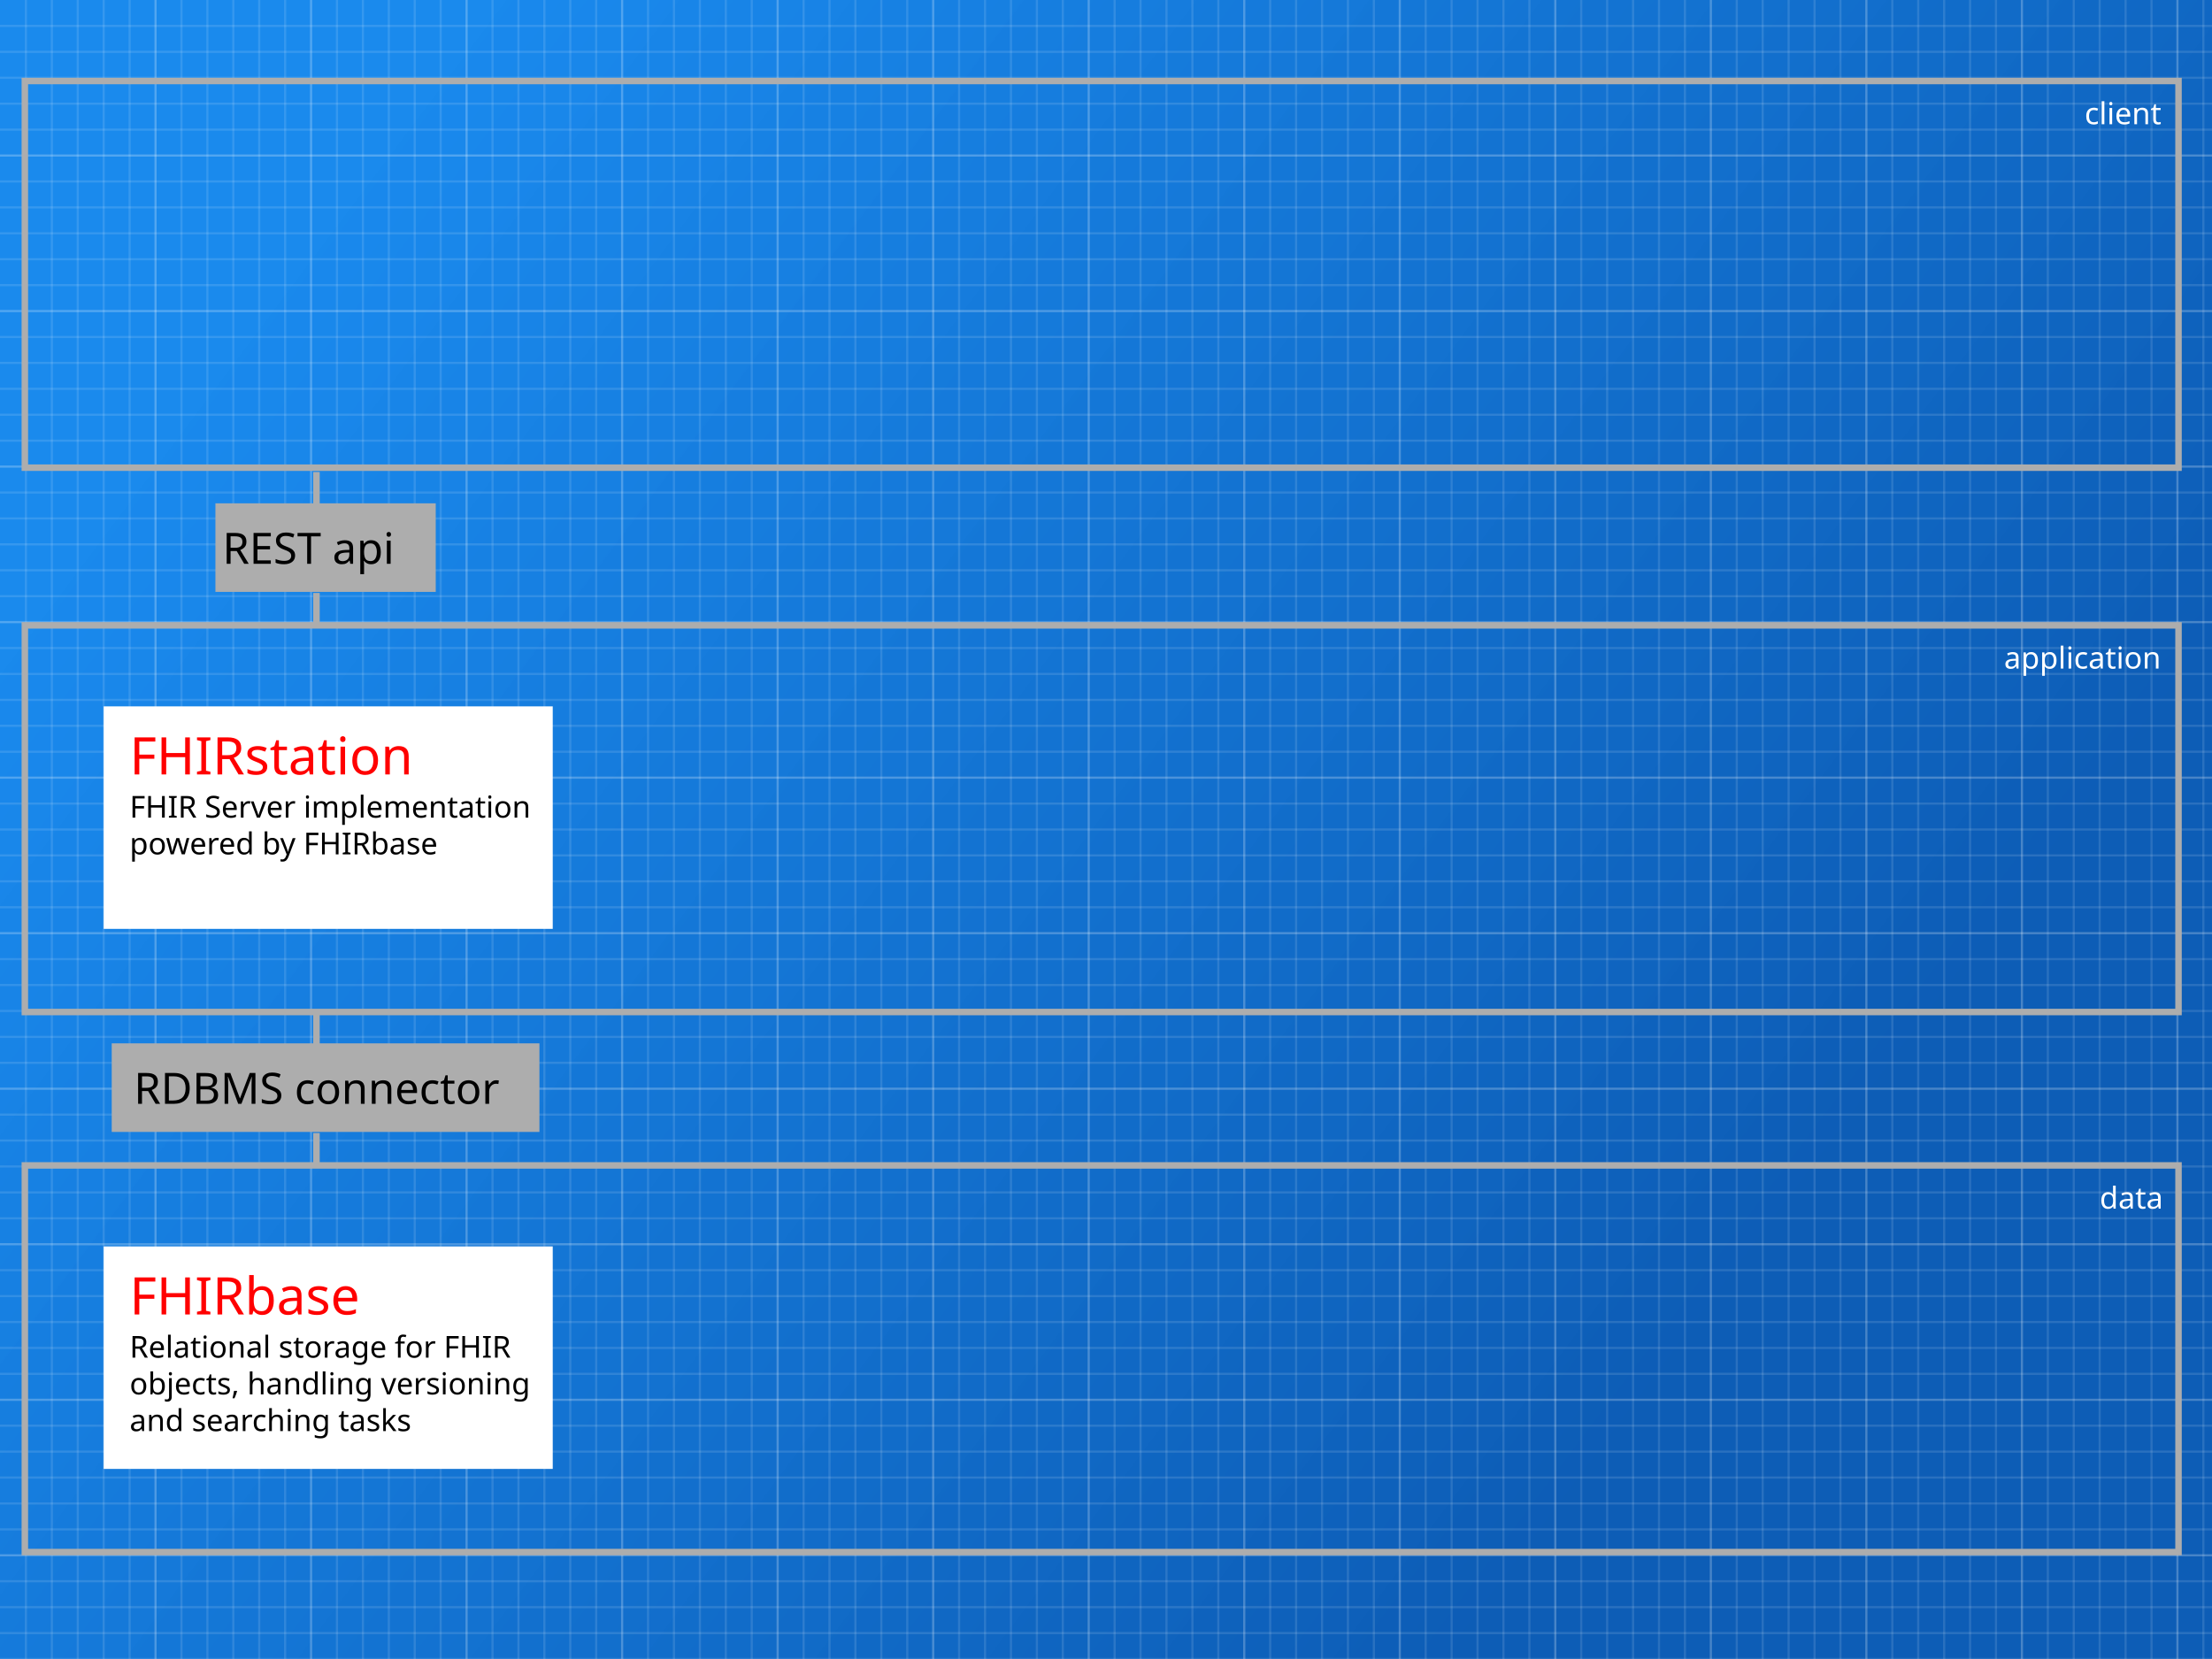
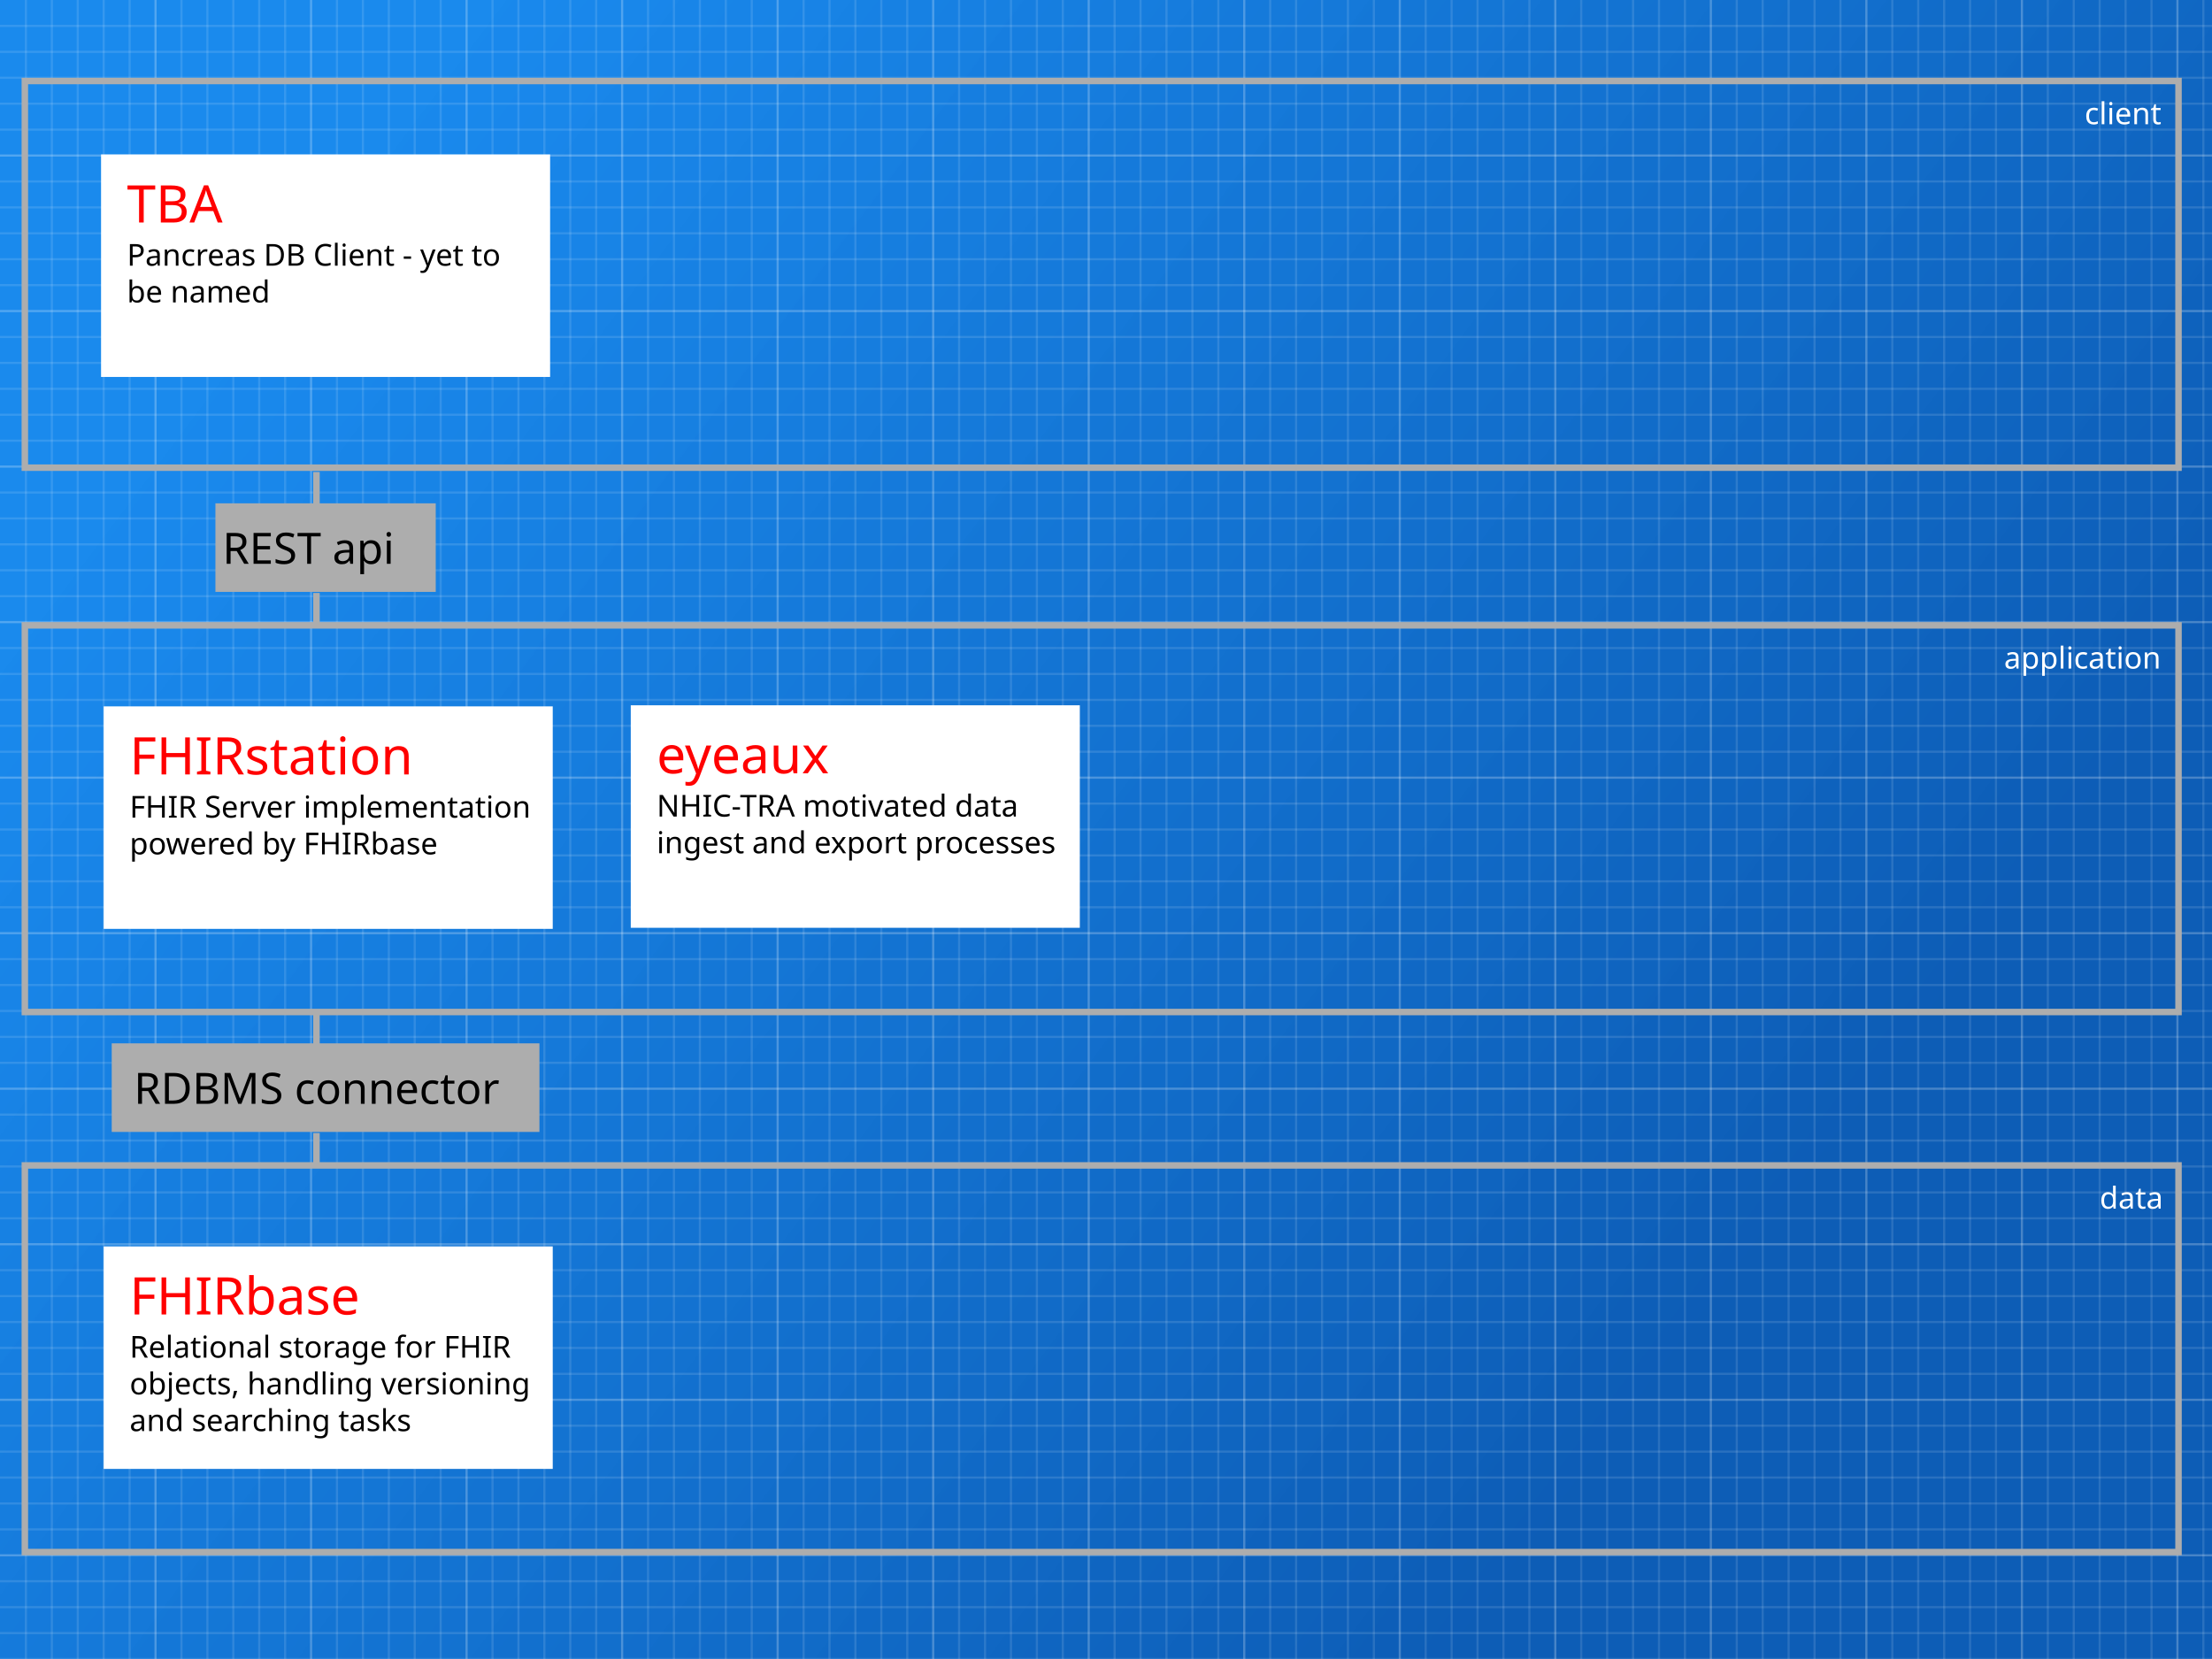
<svg xmlns="http://www.w3.org/2000/svg" version="1.1" x="0" y="0" width="1024" height="768" viewBox="0, 0, 1024, 768">
  <g id="Background">
    <rect x="0" y="0" width="1024" height="768" fill="#FFFFFF" />
    <rect x="0" y="0" width="1024" height="768" fill="url(#Gradient_1)" />
    <g stroke-width="1px">
      <line x1="12" y1="0" x2="12" y2="768" stroke="#FFFFFF" stroke-opacity="0.12" />
      <line x1="24" y1="0" x2="24" y2="768" stroke="#FFFFFF" stroke-opacity="0.12" />
      <line x1="36" y1="0" x2="36" y2="768" stroke="#FFFFFF" stroke-opacity="0.12" />
      <line x1="48" y1="0" x2="48" y2="768" stroke="#FFFFFF" stroke-opacity="0.12" />
      <line x1="60" y1="0" x2="60" y2="768" stroke="#FFFFFF" stroke-opacity="0.12" />
      <line x1="72" y1="0" x2="72" y2="768" stroke="#FFFFFF" stroke-opacity="0.24" />
      <line x1="84" y1="0" x2="84" y2="768" stroke="#FFFFFF" stroke-opacity="0.12" />
      <line x1="96" y1="0" x2="96" y2="768" stroke="#FFFFFF" stroke-opacity="0.12" />
      <line x1="108" y1="0" x2="108" y2="768" stroke="#FFFFFF" stroke-opacity="0.12" />
      <line x1="120" y1="0" x2="120" y2="768" stroke="#FFFFFF" stroke-opacity="0.12" />
      <line x1="132" y1="0" x2="132" y2="768" stroke="#FFFFFF" stroke-opacity="0.12" />
      <line x1="144" y1="0" x2="144" y2="768" stroke="#FFFFFF" stroke-opacity="0.24" />
      <line x1="156" y1="0" x2="156" y2="768" stroke="#FFFFFF" stroke-opacity="0.12" />
      <line x1="168" y1="0" x2="168" y2="768" stroke="#FFFFFF" stroke-opacity="0.12" />
      <line x1="180" y1="0" x2="180" y2="768" stroke="#FFFFFF" stroke-opacity="0.12" />
      <line x1="192" y1="0" x2="192" y2="768" stroke="#FFFFFF" stroke-opacity="0.12" />
      <line x1="204" y1="0" x2="204" y2="768" stroke="#FFFFFF" stroke-opacity="0.12" />
      <line x1="216" y1="0" x2="216" y2="768" stroke="#FFFFFF" stroke-opacity="0.24" />
      <line x1="228" y1="0" x2="228" y2="768" stroke="#FFFFFF" stroke-opacity="0.12" />
      <line x1="240" y1="0" x2="240" y2="768" stroke="#FFFFFF" stroke-opacity="0.12" />
      <line x1="252" y1="0" x2="252" y2="768" stroke="#FFFFFF" stroke-opacity="0.12" />
      <line x1="264" y1="0" x2="264" y2="768" stroke="#FFFFFF" stroke-opacity="0.12" />
      <line x1="276" y1="0" x2="276" y2="768" stroke="#FFFFFF" stroke-opacity="0.12" />
      <line x1="288" y1="0" x2="288" y2="768" stroke="#FFFFFF" stroke-opacity="0.24" />
      <line x1="300" y1="0" x2="300" y2="768" stroke="#FFFFFF" stroke-opacity="0.12" />
      <line x1="312" y1="0" x2="312" y2="768" stroke="#FFFFFF" stroke-opacity="0.12" />
      <line x1="324" y1="0" x2="324" y2="768" stroke="#FFFFFF" stroke-opacity="0.12" />
      <line x1="336" y1="0" x2="336" y2="768" stroke="#FFFFFF" stroke-opacity="0.12" />
      <line x1="348" y1="0" x2="348" y2="768" stroke="#FFFFFF" stroke-opacity="0.12" />
      <line x1="360" y1="0" x2="360" y2="768" stroke="#FFFFFF" stroke-opacity="0.24" />
      <line x1="372" y1="0" x2="372" y2="768" stroke="#FFFFFF" stroke-opacity="0.12" />
      <line x1="384" y1="0" x2="384" y2="768" stroke="#FFFFFF" stroke-opacity="0.12" />
      <line x1="396" y1="0" x2="396" y2="768" stroke="#FFFFFF" stroke-opacity="0.12" />
      <line x1="408" y1="0" x2="408" y2="768" stroke="#FFFFFF" stroke-opacity="0.12" />
      <line x1="420" y1="0" x2="420" y2="768" stroke="#FFFFFF" stroke-opacity="0.12" />
      <line x1="432" y1="0" x2="432" y2="768" stroke="#FFFFFF" stroke-opacity="0.24" />
      <line x1="444" y1="0" x2="444" y2="768" stroke="#FFFFFF" stroke-opacity="0.12" />
      <line x1="456" y1="0" x2="456" y2="768" stroke="#FFFFFF" stroke-opacity="0.12" />
      <line x1="468" y1="0" x2="468" y2="768" stroke="#FFFFFF" stroke-opacity="0.12" />
      <line x1="480" y1="0" x2="480" y2="768" stroke="#FFFFFF" stroke-opacity="0.12" />
      <line x1="492" y1="0" x2="492" y2="768" stroke="#FFFFFF" stroke-opacity="0.12" />
      <line x1="504" y1="0" x2="504" y2="768" stroke="#FFFFFF" stroke-opacity="0.24" />
      <line x1="516" y1="0" x2="516" y2="768" stroke="#FFFFFF" stroke-opacity="0.12" />
      <line x1="528" y1="0" x2="528" y2="768" stroke="#FFFFFF" stroke-opacity="0.12" />
      <line x1="540" y1="0" x2="540" y2="768" stroke="#FFFFFF" stroke-opacity="0.12" />
      <line x1="552" y1="0" x2="552" y2="768" stroke="#FFFFFF" stroke-opacity="0.12" />
      <line x1="564" y1="0" x2="564" y2="768" stroke="#FFFFFF" stroke-opacity="0.12" />
      <line x1="576" y1="0" x2="576" y2="768" stroke="#FFFFFF" stroke-opacity="0.24" />
      <line x1="588" y1="0" x2="588" y2="768" stroke="#FFFFFF" stroke-opacity="0.12" />
      <line x1="600" y1="0" x2="600" y2="768" stroke="#FFFFFF" stroke-opacity="0.12" />
      <line x1="612" y1="0" x2="612" y2="768" stroke="#FFFFFF" stroke-opacity="0.12" />
      <line x1="624" y1="0" x2="624" y2="768" stroke="#FFFFFF" stroke-opacity="0.12" />
      <line x1="636" y1="0" x2="636" y2="768" stroke="#FFFFFF" stroke-opacity="0.12" />
      <line x1="648" y1="0" x2="648" y2="768" stroke="#FFFFFF" stroke-opacity="0.24" />
      <line x1="660" y1="0" x2="660" y2="768" stroke="#FFFFFF" stroke-opacity="0.12" />
      <line x1="672" y1="0" x2="672" y2="768" stroke="#FFFFFF" stroke-opacity="0.12" />
      <line x1="684" y1="0" x2="684" y2="768" stroke="#FFFFFF" stroke-opacity="0.12" />
      <line x1="696" y1="0" x2="696" y2="768" stroke="#FFFFFF" stroke-opacity="0.12" />
      <line x1="708" y1="0" x2="708" y2="768" stroke="#FFFFFF" stroke-opacity="0.12" />
      <line x1="720" y1="0" x2="720" y2="768" stroke="#FFFFFF" stroke-opacity="0.24" />
      <line x1="732" y1="0" x2="732" y2="768" stroke="#FFFFFF" stroke-opacity="0.12" />
      <line x1="744" y1="0" x2="744" y2="768" stroke="#FFFFFF" stroke-opacity="0.12" />
      <line x1="756" y1="0" x2="756" y2="768" stroke="#FFFFFF" stroke-opacity="0.12" />
      <line x1="768" y1="0" x2="768" y2="768" stroke="#FFFFFF" stroke-opacity="0.12" />
      <line x1="780" y1="0" x2="780" y2="768" stroke="#FFFFFF" stroke-opacity="0.12" />
      <line x1="792" y1="0" x2="792" y2="768" stroke="#FFFFFF" stroke-opacity="0.24" />
      <line x1="804" y1="0" x2="804" y2="768" stroke="#FFFFFF" stroke-opacity="0.12" />
      <line x1="816" y1="0" x2="816" y2="768" stroke="#FFFFFF" stroke-opacity="0.12" />
      <line x1="828" y1="0" x2="828" y2="768" stroke="#FFFFFF" stroke-opacity="0.12" />
      <line x1="840" y1="0" x2="840" y2="768" stroke="#FFFFFF" stroke-opacity="0.12" />
      <line x1="852" y1="0" x2="852" y2="768" stroke="#FFFFFF" stroke-opacity="0.12" />
      <line x1="864" y1="0" x2="864" y2="768" stroke="#FFFFFF" stroke-opacity="0.24" />
      <line x1="876" y1="0" x2="876" y2="768" stroke="#FFFFFF" stroke-opacity="0.12" />
      <line x1="888" y1="0" x2="888" y2="768" stroke="#FFFFFF" stroke-opacity="0.12" />
      <line x1="900" y1="0" x2="900" y2="768" stroke="#FFFFFF" stroke-opacity="0.12" />
      <line x1="912" y1="0" x2="912" y2="768" stroke="#FFFFFF" stroke-opacity="0.12" />
      <line x1="924" y1="0" x2="924" y2="768" stroke="#FFFFFF" stroke-opacity="0.12" />
      <line x1="936" y1="0" x2="936" y2="768" stroke="#FFFFFF" stroke-opacity="0.24" />
      <line x1="948" y1="0" x2="948" y2="768" stroke="#FFFFFF" stroke-opacity="0.12" />
      <line x1="960" y1="0" x2="960" y2="768" stroke="#FFFFFF" stroke-opacity="0.12" />
      <line x1="972" y1="0" x2="972" y2="768" stroke="#FFFFFF" stroke-opacity="0.12" />
      <line x1="984" y1="0" x2="984" y2="768" stroke="#FFFFFF" stroke-opacity="0.12" />
      <line x1="996" y1="0" x2="996" y2="768" stroke="#FFFFFF" stroke-opacity="0.12" />
      <line x1="1008" y1="0" x2="1008" y2="768" stroke="#FFFFFF" stroke-opacity="0.24" />
      <line x1="1020" y1="0" x2="1020" y2="768" stroke="#FFFFFF" stroke-opacity="0.12" />
      <line x1="0" y1="12" x2="1024" y2="12" stroke="#FFFFFF" stroke-opacity="0.12" />
      <line x1="0" y1="24" x2="1024" y2="24" stroke="#FFFFFF" stroke-opacity="0.12" />
      <line x1="0" y1="36" x2="1024" y2="36" stroke="#FFFFFF" stroke-opacity="0.12" />
      <line x1="0" y1="48" x2="1024" y2="48" stroke="#FFFFFF" stroke-opacity="0.12" />
      <line x1="0" y1="60" x2="1024" y2="60" stroke="#FFFFFF" stroke-opacity="0.12" />
      <line x1="0" y1="72" x2="1024" y2="72" stroke="#FFFFFF" stroke-opacity="0.24" />
      <line x1="0" y1="84" x2="1024" y2="84" stroke="#FFFFFF" stroke-opacity="0.12" />
      <line x1="0" y1="96" x2="1024" y2="96" stroke="#FFFFFF" stroke-opacity="0.12" />
      <line x1="0" y1="108" x2="1024" y2="108" stroke="#FFFFFF" stroke-opacity="0.12" />
      <line x1="0" y1="120" x2="1024" y2="120" stroke="#FFFFFF" stroke-opacity="0.12" />
      <line x1="0" y1="132" x2="1024" y2="132" stroke="#FFFFFF" stroke-opacity="0.12" />
      <line x1="0" y1="144" x2="1024" y2="144" stroke="#FFFFFF" stroke-opacity="0.24" />
      <line x1="0" y1="156" x2="1024" y2="156" stroke="#FFFFFF" stroke-opacity="0.12" />
      <line x1="0" y1="168" x2="1024" y2="168" stroke="#FFFFFF" stroke-opacity="0.12" />
      <line x1="0" y1="180" x2="1024" y2="180" stroke="#FFFFFF" stroke-opacity="0.12" />
      <line x1="0" y1="192" x2="1024" y2="192" stroke="#FFFFFF" stroke-opacity="0.12" />
      <line x1="0" y1="204" x2="1024" y2="204" stroke="#FFFFFF" stroke-opacity="0.12" />
      <line x1="0" y1="216" x2="1024" y2="216" stroke="#FFFFFF" stroke-opacity="0.24" />
      <line x1="0" y1="228" x2="1024" y2="228" stroke="#FFFFFF" stroke-opacity="0.12" />
      <line x1="0" y1="240" x2="1024" y2="240" stroke="#FFFFFF" stroke-opacity="0.12" />
      <line x1="0" y1="252" x2="1024" y2="252" stroke="#FFFFFF" stroke-opacity="0.12" />
      <line x1="0" y1="264" x2="1024" y2="264" stroke="#FFFFFF" stroke-opacity="0.12" />
      <line x1="0" y1="276" x2="1024" y2="276" stroke="#FFFFFF" stroke-opacity="0.12" />
      <line x1="0" y1="288" x2="1024" y2="288" stroke="#FFFFFF" stroke-opacity="0.24" />
      <line x1="0" y1="300" x2="1024" y2="300" stroke="#FFFFFF" stroke-opacity="0.12" />
      <line x1="0" y1="312" x2="1024" y2="312" stroke="#FFFFFF" stroke-opacity="0.12" />
      <line x1="0" y1="324" x2="1024" y2="324" stroke="#FFFFFF" stroke-opacity="0.12" />
      <line x1="0" y1="336" x2="1024" y2="336" stroke="#FFFFFF" stroke-opacity="0.12" />
      <line x1="0" y1="348" x2="1024" y2="348" stroke="#FFFFFF" stroke-opacity="0.12" />
      <line x1="0" y1="360" x2="1024" y2="360" stroke="#FFFFFF" stroke-opacity="0.24" />
      <line x1="0" y1="372" x2="1024" y2="372" stroke="#FFFFFF" stroke-opacity="0.12" />
      <line x1="0" y1="384" x2="1024" y2="384" stroke="#FFFFFF" stroke-opacity="0.12" />
      <line x1="0" y1="396" x2="1024" y2="396" stroke="#FFFFFF" stroke-opacity="0.12" />
      <line x1="0" y1="408" x2="1024" y2="408" stroke="#FFFFFF" stroke-opacity="0.12" />
      <line x1="0" y1="420" x2="1024" y2="420" stroke="#FFFFFF" stroke-opacity="0.12" />
      <line x1="0" y1="432" x2="1024" y2="432" stroke="#FFFFFF" stroke-opacity="0.24" />
      <line x1="0" y1="444" x2="1024" y2="444" stroke="#FFFFFF" stroke-opacity="0.12" />
      <line x1="0" y1="456" x2="1024" y2="456" stroke="#FFFFFF" stroke-opacity="0.12" />
      <line x1="0" y1="468" x2="1024" y2="468" stroke="#FFFFFF" stroke-opacity="0.12" />
      <line x1="0" y1="480" x2="1024" y2="480" stroke="#FFFFFF" stroke-opacity="0.12" />
      <line x1="0" y1="492" x2="1024" y2="492" stroke="#FFFFFF" stroke-opacity="0.12" />
      <line x1="0" y1="504" x2="1024" y2="504" stroke="#FFFFFF" stroke-opacity="0.24" />
      <line x1="0" y1="516" x2="1024" y2="516" stroke="#FFFFFF" stroke-opacity="0.12" />
      <line x1="0" y1="528" x2="1024" y2="528" stroke="#FFFFFF" stroke-opacity="0.12" />
      <line x1="0" y1="540" x2="1024" y2="540" stroke="#FFFFFF" stroke-opacity="0.12" />
      <line x1="0" y1="552" x2="1024" y2="552" stroke="#FFFFFF" stroke-opacity="0.12" />
      <line x1="0" y1="564" x2="1024" y2="564" stroke="#FFFFFF" stroke-opacity="0.12" />
      <line x1="0" y1="576" x2="1024" y2="576" stroke="#FFFFFF" stroke-opacity="0.24" />
      <line x1="0" y1="588" x2="1024" y2="588" stroke="#FFFFFF" stroke-opacity="0.12" />
      <line x1="0" y1="600" x2="1024" y2="600" stroke="#FFFFFF" stroke-opacity="0.12" />
      <line x1="0" y1="612" x2="1024" y2="612" stroke="#FFFFFF" stroke-opacity="0.12" />
      <line x1="0" y1="624" x2="1024" y2="624" stroke="#FFFFFF" stroke-opacity="0.12" />
      <line x1="0" y1="636" x2="1024" y2="636" stroke="#FFFFFF" stroke-opacity="0.12" />
      <line x1="0" y1="648" x2="1024" y2="648" stroke="#FFFFFF" stroke-opacity="0.24" />
      <line x1="0" y1="660" x2="1024" y2="660" stroke="#FFFFFF" stroke-opacity="0.12" />
      <line x1="0" y1="672" x2="1024" y2="672" stroke="#FFFFFF" stroke-opacity="0.12" />
      <line x1="0" y1="684" x2="1024" y2="684" stroke="#FFFFFF" stroke-opacity="0.12" />
      <line x1="0" y1="696" x2="1024" y2="696" stroke="#FFFFFF" stroke-opacity="0.12" />
      <line x1="0" y1="708" x2="1024" y2="708" stroke="#FFFFFF" stroke-opacity="0.12" />
      <line x1="0" y1="720" x2="1024" y2="720" stroke="#FFFFFF" stroke-opacity="0.24" />
      <line x1="0" y1="732" x2="1024" y2="732" stroke="#FFFFFF" stroke-opacity="0.12" />
      <line x1="0" y1="744" x2="1024" y2="744" stroke="#FFFFFF" stroke-opacity="0.12" />
      <line x1="0" y1="756" x2="1024" y2="756" stroke="#FFFFFF" stroke-opacity="0.12" />
      <line x1="0" y1="768" x2="1024" y2="768" stroke="#FFFFFF" stroke-opacity="0.12" />
    </g>
  </g>
  <defs>
    <linearGradient id="Gradient_1" gradientUnits="userSpaceOnUse" x1="149.961" y1="112.471" x2="874.039" y2="655.529">
      <stop offset="0" stop-color="#007CEB" stop-opacity="0.9" />
      <stop offset="0.9" stop-color="#0054B2" stop-opacity="0.95" />
    </linearGradient>
  </defs>
  <g id="Layer_1">
    <g id="data_box">
      <path d="M11.5,539.5 L1008.5,539.5 L1008.5,718.5 L11.5,718.5 L11.5,539.5 z" fill-opacity="0" stroke="#ADADAD" stroke-width="3" />
      <text transform="matrix(1, 0, 0, 1, 986.777, 554.5)">
        <tspan x="-14.777" y="5" font-family="HelveticaNeue-Bold" font-size="14" fill="#FFFFFF">data</tspan>
      </text>
      <g id="FHIRbase">
        <path d="M48,577 L255.88,577 L255.88,680 L48,680 L48,577 z" fill="#FFFFFF" />
        <text transform="matrix(1, 0, 0, 1, 115.764, 600)">
          <tspan x="-55.764" y="8.5" font-family="HelveticaNeue-Bold" font-size="24" fill="#FF0000">FHIRbase</tspan>
        </text>
        <text transform="matrix(1, 0, 0, 1, 157.94, 647.25)">
          <tspan x="-97.94" y="-18.75" font-family="HelveticaNeue-Bold" font-size="14" fill="#000000">Relational storage for FHIR </tspan>
          <tspan x="-97.94" y="-1.75" font-family="HelveticaNeue-Bold" font-size="14" fill="#000000">objects, handling versioning </tspan>
          <tspan x="-97.94" y="15.25" font-family="HelveticaNeue-Bold" font-size="14" fill="#000000">and searching tasks</tspan>
        </text>
      </g>
    </g>
    <g id="application_box">
      <path d="M11.5,289.5 L1008.5,289.5 L1008.5,468.5 L11.5,468.5 L11.5,289.5 z" fill-opacity="0" stroke="#ADADAD" stroke-width="3" />
      <text transform="matrix(1, 0, 0, 1, 919.277, 321.5)">
        <tspan x="8.441" y="-12" font-family="HelveticaNeue-Bold" font-size="14" fill="#FFFFFF">application</tspan>
      </text>
      <g id="FHIRstation">
        <path d="M48,327 L255.88,327 L255.88,430 L48,430 L48,327 z" fill="#FFFFFF" />
        <text transform="matrix(1, 0, 0, 1, 151.764, 364.5)">
          <tspan x="-91.764" y="-6" font-family="HelveticaNeue-Bold" font-size="24" fill="#FF0000">FHIRstation</tspan>
        </text>
        <text transform="matrix(1, 0, 0, 1, 157.94, 397.25)">
          <tspan x="-97.94" y="-18.75" font-family="HelveticaNeue-Bold" font-size="14" fill="#000000">FHIR Server implementation </tspan>
          <tspan x="-97.94" y="-1.75" font-family="HelveticaNeue-Bold" font-size="14" fill="#000000">powered by FHIRbase</tspan>
        </text>
      </g>
+       <g id="eyeaux">
+         <path d="M292,326.5 L499.88,326.5 L499.88,429.5 L292,429.5 L292,326.5 z" fill="#FFFFFF" />
+         <text transform="matrix(1, 0, 0, 1, 395.764, 364)">
+           <tspan x="-91.764" y="-6" font-family="HelveticaNeue-Bold" font-size="24" fill="#FF0000">eyeaux</tspan>
+         </text>
+         <text transform="matrix(1, 0, 0, 1, 401.94, 396.75)">
+           <tspan x="-97.94" y="-18.75" font-family="HelveticaNeue-Bold" font-size="14" fill="#000000">NHIC-TRA motivated data </tspan>
+           <tspan x="-97.94" y="-1.75" font-family="HelveticaNeue-Bold" font-size="14" fill="#000000">ingest and export processes</tspan>
+         </text>
+       </g>
    </g>
    <g id="client_box">
      <path d="M11.5,37.5 L1008.5,37.5 L1008.5,216.5 L11.5,216.5 L11.5,37.5 z" fill-opacity="0" stroke="#ADADAD" stroke-width="3" />
      <text transform="matrix(1, 0, 0, 1, 961.277, 61)">
        <tspan x="3.751" y="-3.5" font-family="HelveticaNeue-Bold" font-size="14" fill="#FFFFFF">client</tspan>
      </text>
+       <g id="Pancreas">
+         <path d="M46.78,71.5 L254.66,71.5 L254.66,174.5 L46.78,174.5 L46.78,71.5 z" fill="#FFFFFF" />
+         <text transform="matrix(1, 0, 0, 1, 150.544, 109)">
+           <tspan x="-91.764" y="-6" font-family="HelveticaNeue-Bold" font-size="24" fill="#FF0000">TBA</tspan>
+         </text>
+         <text transform="matrix(1, 0, 0, 1, 156.72, 141.75)">
+           <tspan x="-97.94" y="-18.75" font-family="HelveticaNeue-Bold" font-size="14" fill="#000000">Pancreas DB Client - yet to </tspan>
+           <tspan x="-97.94" y="-1.75" font-family="HelveticaNeue-Bold" font-size="14" fill="#000000">be named</tspan>
+         </text>
+       </g>
    </g>
    <g id="RDBMS_Link">
      <path d="M51.72,483 L249.72,483 L249.72,524 L51.72,524 L51.72,483 z" fill="#ADADAD" />
      <text transform="matrix(1, 0, 0, 1, 150.72, 503.5)">
        <tspan x="-88.72" y="7.5" font-family="HelveticaNeue-Bold" font-size="20" fill="#000000">RDBMS connector</tspan>
      </text>
      <path d="M146.5,483.5 L146.5,468.5" fill-opacity="0" stroke="#ADADAD" stroke-width="3" />
      <path d="M146.5,539.5 L146.5,524.5" fill-opacity="0" stroke="#ADADAD" stroke-width="3" />
    </g>
    <g id="REST_Link">
      <path d="M99.72,233 L201.72,233 L201.72,274 L99.72,274 L99.72,233 z" fill="#ADADAD" />
      <text transform="matrix(1, 0, 0, 1, 150.72, 253.5)">
        <tspan x="-47.72" y="7.5" font-family="HelveticaNeue-Bold" font-size="20" fill="#000000">REST api</tspan>
      </text>
      <path d="M146.5,233.5 L146.5,218.5" fill-opacity="0" stroke="#ADADAD" stroke-width="3" />
      <path d="M146.5,289.5 L146.5,274.5" fill-opacity="0" stroke="#ADADAD" stroke-width="3" />
    </g>
  </g>
</svg>
